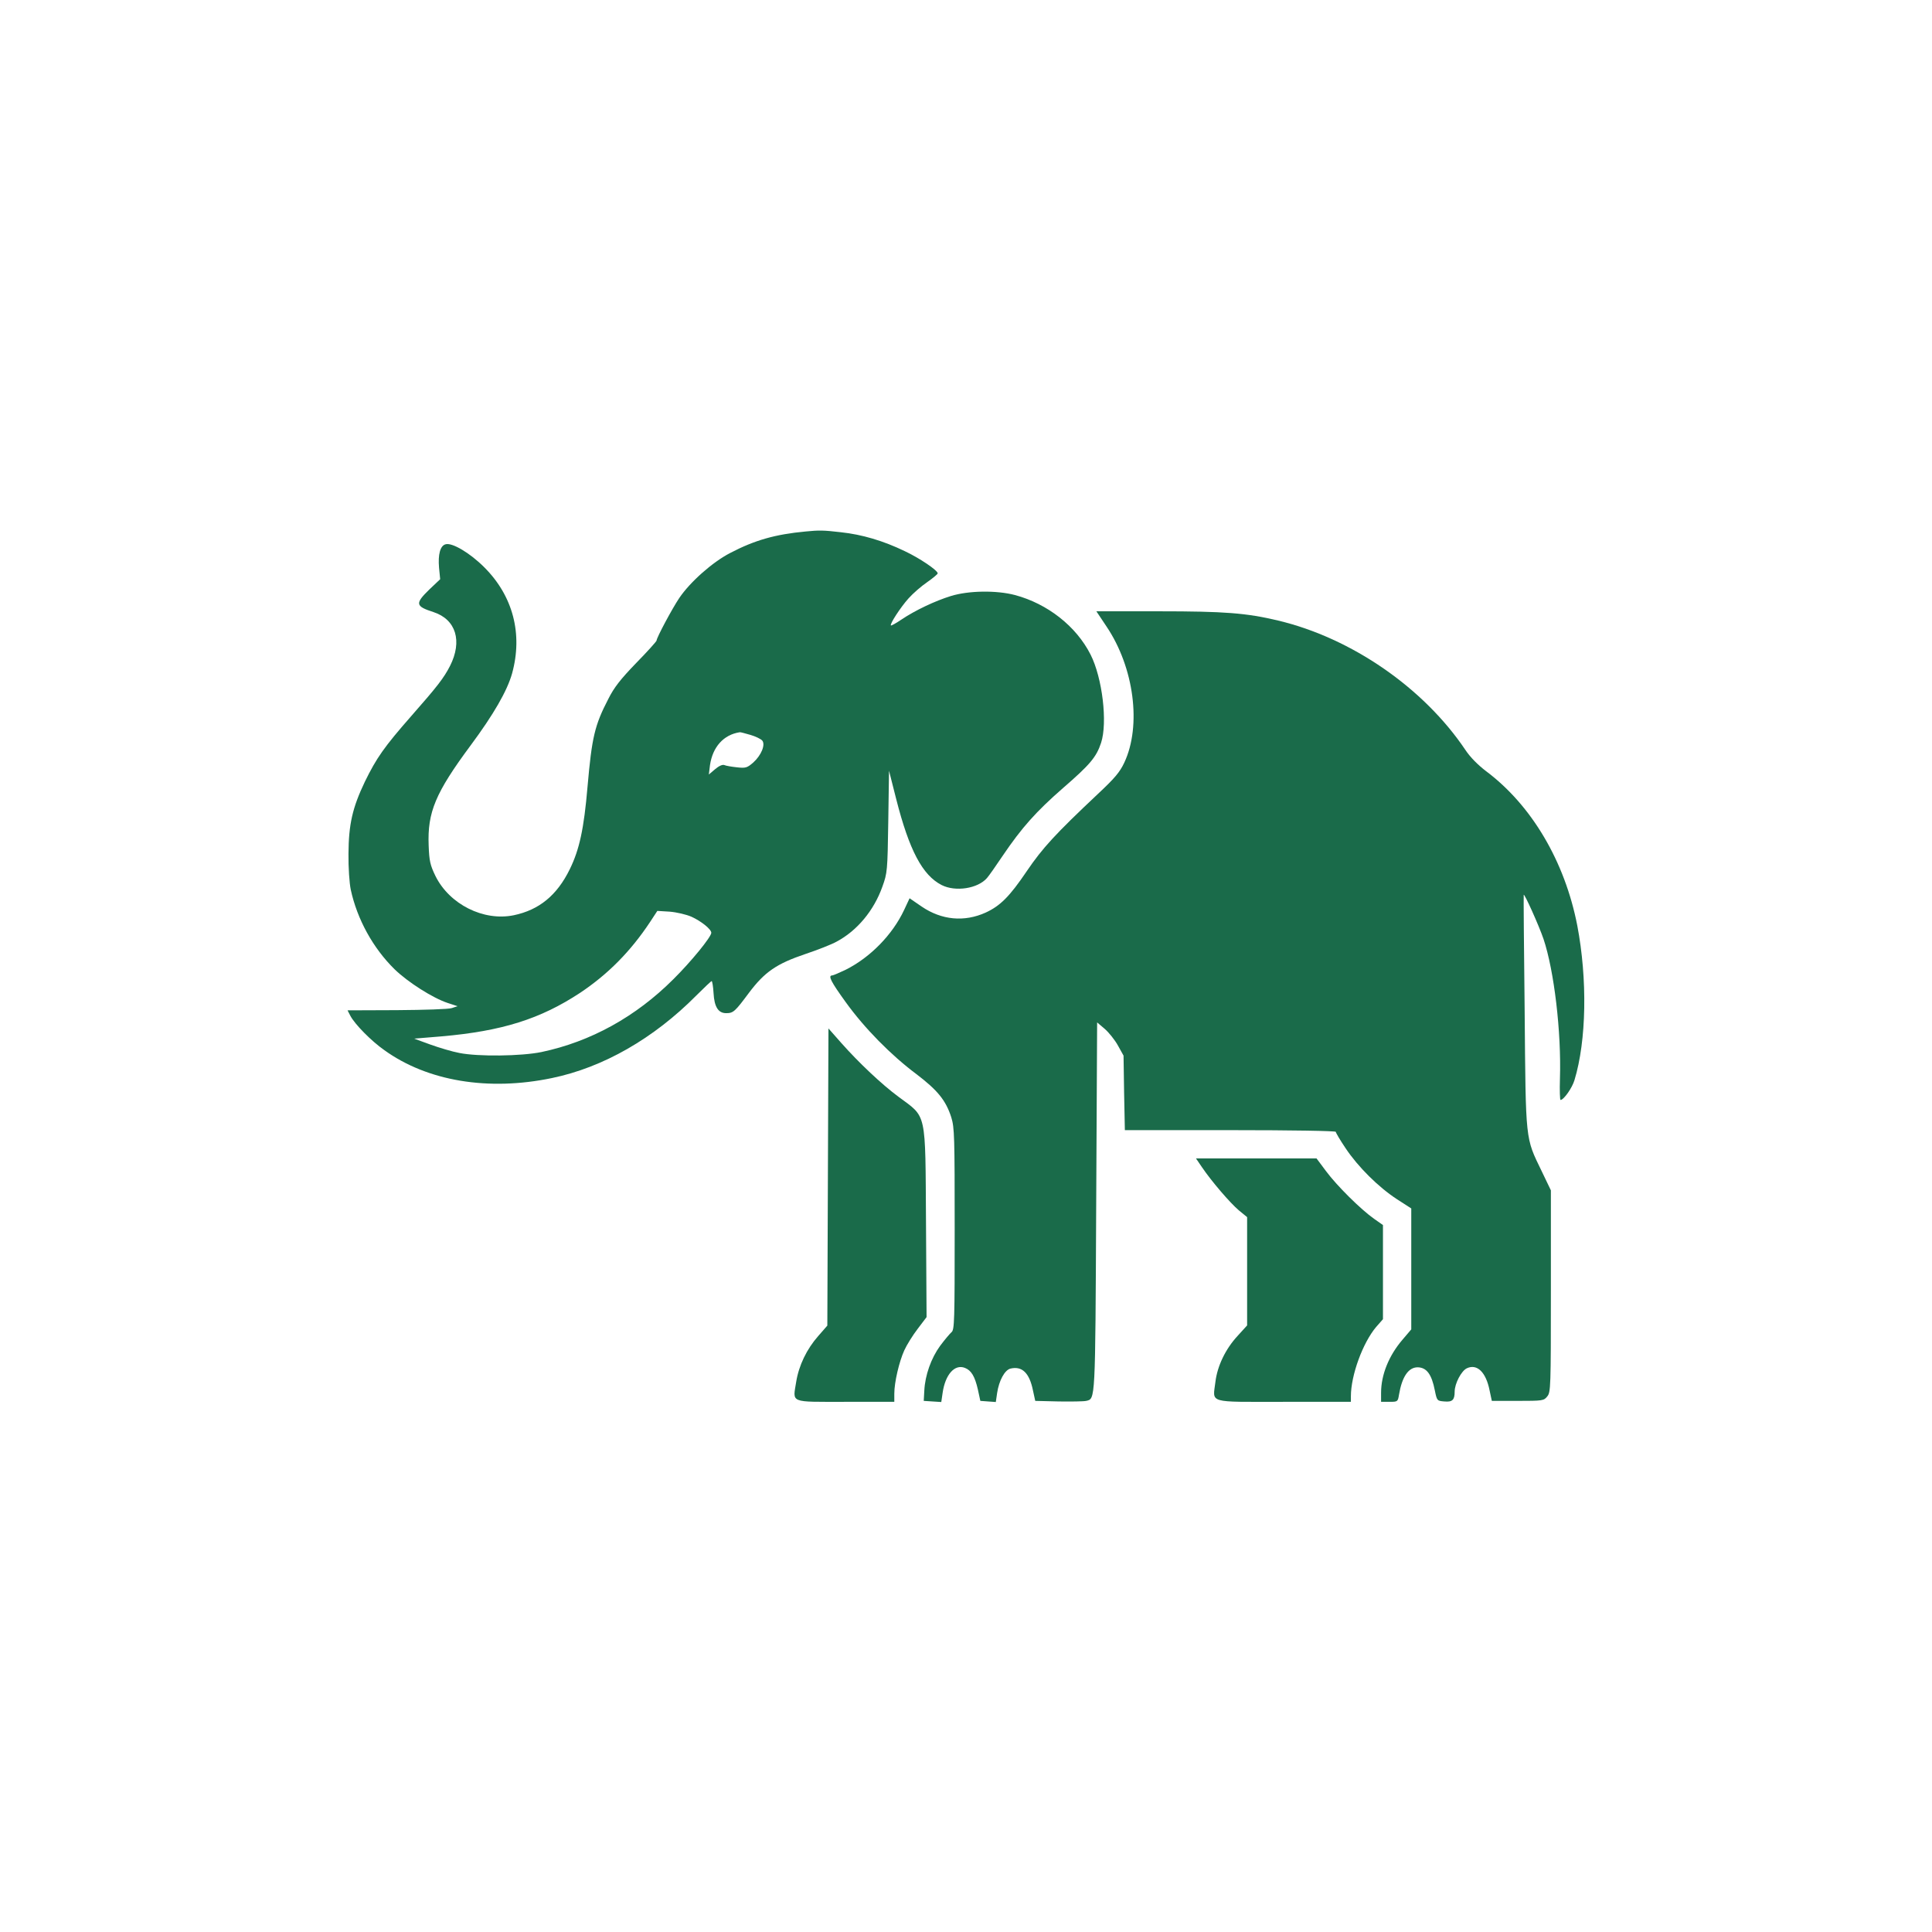
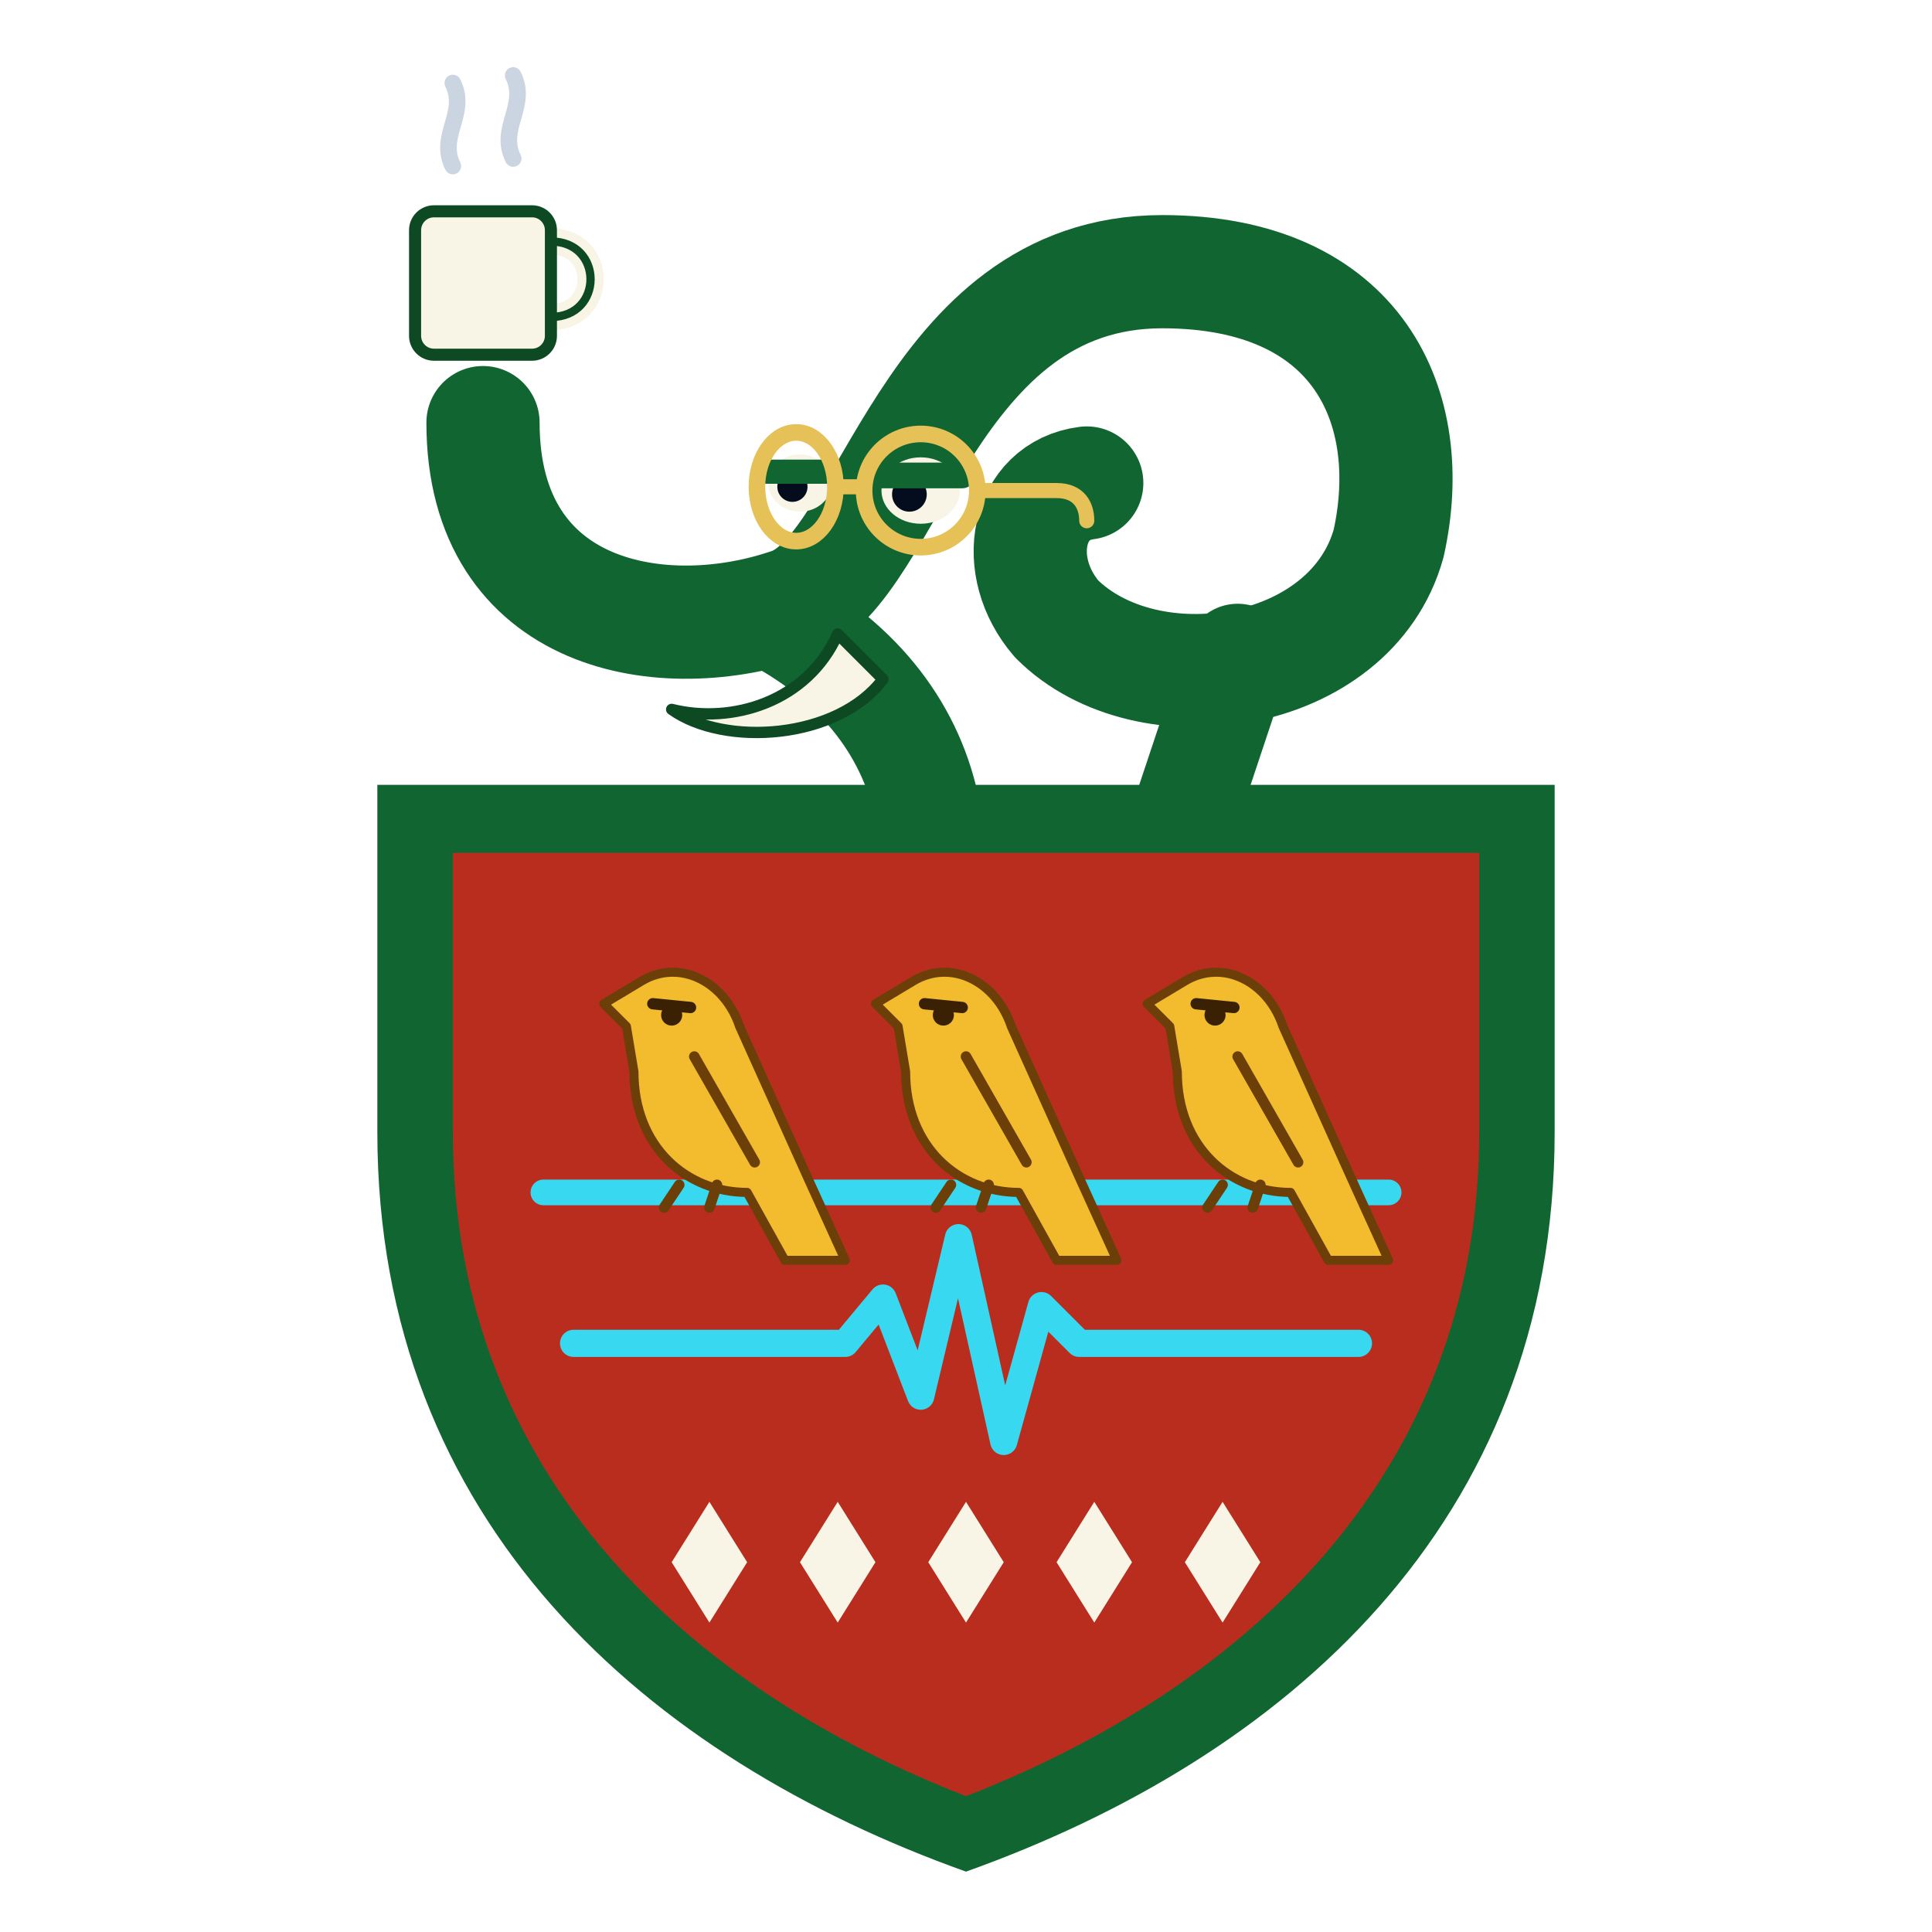
- <svg xmlns="http://www.w3.org/2000/svg" version="1.0" width="1024pt" height="1024pt" viewBox="0 0 1024 1024" preserveAspectRatio="xMidYMid meet">
-   <g transform="translate(0,1024) scale(0.1,-0.1)" fill="#1a6b4a" stroke="none">
-     <path d="M4270 7423 c-161 -15 -270 -46 -400 -114 -93 -48 -212 -153 -270 -239 -37 -55 -120 -210 -120 -225 0 -4 -48 -58 -108 -119 -83 -86 -117 -129 -148 -191 -72 -139 -87 -202 -110 -465 -19 -223 -43 -333 -94 -437 -68 -139 -163 -216 -297 -244 -160 -33 -341 58 -415 208 -28 58 -33 79 -36 162 -7 176 36 279 223 531 121 163 193 288 219 380 58 210 5 412 -148 564 -76 76 -171 132 -205 121 -28 -8 -40 -54 -34 -124 l6 -61 -57 -54 c-77 -75 -75 -89 21 -120 120 -39 155 -154 88 -286 -33 -64 -66 -107 -205 -265 -144 -164 -185 -223 -246 -348 -66 -138 -86 -226 -87 -382 -1 -72 5 -157 12 -190 34 -158 119 -311 232 -422 71 -69 203 -153 282 -179 l52 -17 -30 -10 c-16 -6 -148 -10 -291 -11 l-262 -1 15 -29 c23 -44 110 -133 180 -182 229 -165 552 -218 888 -148 271 56 539 209 766 438 42 42 78 76 81 76 3 0 8 -29 10 -64 4 -73 25 -106 67 -106 38 0 47 9 120 107 84 112 147 155 301 207 63 21 137 50 164 65 109 58 198 165 243 292 26 72 27 83 31 344 l4 270 38 -150 c69 -271 139 -404 241 -456 73 -37 191 -19 240 37 10 11 47 64 84 119 101 149 176 233 319 358 143 124 177 164 202 240 35 107 7 344 -56 468 -76 150 -228 269 -400 315 -98 26 -246 24 -340 -5 -84 -26 -190 -76 -264 -126 -28 -19 -52 -32 -54 -30 -7 7 51 96 93 143 24 27 69 66 100 87 30 21 55 42 55 46 0 16 -96 81 -175 118 -114 55 -226 88 -338 100 -94 11 -116 11 -187 4z m-293 -1078 c28 -8 56 -22 63 -30 18 -22 -5 -78 -47 -116 -33 -29 -41 -31 -87 -26 -28 3 -58 8 -67 12 -10 4 -29 -5 -49 -22 l-33 -28 6 49 c14 97 72 162 158 175 3 1 28 -6 56 -14z m-312 -964 c51 -23 105 -66 105 -85 0 -22 -108 -154 -201 -246 -199 -199 -438 -331 -699 -386 -106 -22 -335 -25 -435 -5 -38 7 -108 28 -155 45 l-85 31 145 12 c321 28 524 92 735 231 148 99 267 219 371 376 l38 58 66 -4 c36 -3 88 -15 115 -27z" />
-     <path d="M5865 6919 c146 -217 186 -525 94 -721 -24 -51 -51 -83 -142 -168 -223 -210 -291 -284 -374 -406 -92 -136 -141 -185 -219 -221 -113 -51 -233 -40 -339 32 l-64 44 -29 -62 c-62 -132 -180 -252 -310 -317 -34 -16 -66 -30 -71 -30 -24 0 -7 -33 71 -141 100 -139 240 -281 375 -382 113 -86 156 -139 185 -229 17 -55 18 -102 18 -593 0 -486 -1 -534 -17 -546 -9 -8 -36 -40 -60 -72 -48 -66 -80 -156 -84 -238 l-3 -54 46 -3 47 -3 7 48 c14 98 64 154 118 133 34 -13 53 -45 69 -115 l13 -60 41 -3 41 -3 7 48 c10 66 40 121 70 129 62 15 101 -22 120 -116 l12 -55 124 -3 c68 -1 134 0 146 3 49 12 48 -12 53 1028 l5 978 40 -34 c22 -19 54 -59 70 -88 l30 -54 3 -197 4 -198 559 0 c332 0 559 -4 559 -9 0 -5 23 -44 52 -87 66 -99 174 -206 272 -270 l76 -49 0 -321 0 -320 -46 -54 c-73 -85 -114 -187 -114 -282 l0 -48 45 0 c43 0 44 1 50 38 16 95 50 145 99 145 47 -1 74 -36 91 -123 11 -54 12 -55 50 -58 43 -4 55 8 55 52 0 43 36 111 65 124 54 25 101 -21 120 -117 l12 -56 137 0 c133 0 139 1 157 24 18 22 19 47 19 557 l0 535 -49 102 c-87 180 -84 150 -90 847 -4 338 -6 616 -5 617 3 10 80 -161 105 -234 56 -167 95 -492 87 -741 -2 -61 0 -112 3 -112 17 0 62 64 74 105 64 210 69 536 15 819 -66 340 -242 638 -484 819 -42 32 -84 74 -109 112 -221 329 -603 593 -993 686 -168 40 -283 49 -631 49 l-332 0 54 -81z" />
-     <path d="M4388 4002 l-3 -788 -48 -55 c-61 -69 -103 -156 -117 -243 -18 -114 -39 -106 261 -106 l259 0 0 43 c0 61 26 171 53 230 13 29 45 80 71 114 l47 62 -3 498 c-4 601 6 557 -146 670 -88 65 -210 180 -303 285 l-68 77 -3 -787z" />
-     <path d="M6371 4053 c51 -75 148 -188 195 -228 l44 -36 0 -287 0 -287 -50 -55 c-65 -70 -108 -161 -118 -244 -14 -116 -47 -106 363 -106 l355 0 0 29 c0 112 63 284 134 368 l36 41 0 249 0 250 -47 33 c-71 50 -198 176 -255 253 l-50 67 -319 0 -320 0 32 -47z" />
+ <svg xmlns="http://www.w3.org/2000/svg" viewBox="0 0 256 256" role="img" aria-label="Dabney.moe minimalist heraldic elephant crest">
+   <defs>
+     <clipPath id="dabney-shield-inner">
+       <path d="M 60 112 H 196 V 150 C 196 196 164 224 128 238 C 92 224 60 196 60 150 Z" />
+     </clipPath>
+   </defs>
+   <g fill="none" stroke="#116530" stroke-linecap="round" stroke-linejoin="round">
+     <path stroke-width="15" d="M 64 56 C 64 82 88 86 105 80 C 118 75 123 36 154 36 C 180 36 188 54 184 72 C 179 90 152 94 140 82 C 134 75 136 65 144 64" />
+     <path stroke-width="14" d="M 103 82 C 114 88 121 97 123 108" />
+     <path stroke-width="14" d="M 164 87 L 157 108" />
+   </g>
+   <path d="M 111 84 C 107 93 97 96 89 94 C 96 99 111 98 117 90 Z" fill="#f8f5e6" stroke="#0d4a23" stroke-width="1.5" stroke-linejoin="round" />
+   <g>
+     <ellipse cx="106" cy="64" rx="4.2" ry="3.8" fill="#f8f5e6" />
+     <circle cx="105" cy="64.5" r="2" fill="#040d1d" />
+     <path d="M 101.5 62.5 H 110.5" stroke="#116530" stroke-width="3.2" stroke-linecap="round" />
+     <ellipse cx="122" cy="65" rx="5.2" ry="4.4" fill="#f8f5e6" />
+     <circle cx="120.5" cy="65.5" r="2.3" fill="#040d1d" />
+     <path d="M 116.5 63 H 127.5" stroke="#116530" stroke-width="3.4" stroke-linecap="round" />
+     <ellipse cx="105.5" cy="64.5" rx="5.2" ry="7.2" fill="none" stroke="#e5c158" stroke-width="2.2" />
+     <circle cx="122" cy="65" r="7.5" fill="none" stroke="#e5c158" stroke-width="2.2" />
+     <path d="M 110.7 64.5 H 114.5 M 129.5 65 H 140 C 143 65 144 67 144 69" fill="none" stroke="#e5c158" stroke-width="2" stroke-linecap="round" />
+   </g>
+   <g>
+     <path d="M 60 22 C 58 18 62 15 60 11 M 68 21 C 66 17 70 14 68 10" fill="none" stroke="#cbd5e1" stroke-width="2.2" stroke-linecap="round" />
+     <path d="M 73 32 C 80 32 80 42 73 42" fill="none" stroke="#f8f5e6" stroke-width="3.5" stroke-linecap="round" />
+     <path d="M 73 32 C 80 32 80 42 73 42" fill="none" stroke="#0d4a23" stroke-width="1.1" stroke-linecap="round" />
+     <rect x="55" y="28" width="18" height="19" rx="2.5" fill="#f8f5e6" stroke="#0d4a23" stroke-width="1.6" />
+   </g>
+   <path d="M 50 104 H 206 V 150 C 206 202 170 233 128 248 C 86 233 50 202 50 150 Z" fill="#116530" />
+   <path d="M 60 113 H 196 V 150 C 196 196 164 224 128 238 C 92 224 60 196 60 150 Z" fill="#b92d1f" />
+   <g clip-path="url(#dabney-shield-inner)">
+     <line x1="72" y1="158" x2="184" y2="158" stroke="#38d9f0" stroke-width="3.4" stroke-linecap="round" />
+     <g fill="#f2bc2e" stroke="#6b3f07" stroke-width="1.2" stroke-linejoin="round">
+       <path d="M 80 133 L 85 130 C 90 127 96 130 98 136 L 107 156 L 112 167 L 104 167 L 99 158 C 91 158 84 152 84 142 L 83 136 Z" />
+       <path d="M 92 140 L 100 154 M 90 157 L 88 160 M 95 157 L 94 160" fill="none" stroke="#6b3f07" stroke-width="1.4" stroke-linecap="round" />
+       <circle cx="89" cy="134.5" r="1.4" fill="#3a2104" stroke="none" />
+       <line x1="86.5" y1="133" x2="91.5" y2="133.5" stroke="#3a2104" stroke-width="1.5" stroke-linecap="round" />
+       <path d="M 116 133 L 121 130 C 126 127 132 130 134 136 L 143 156 L 148 167 L 140 167 L 135 158 C 127 158 120 152 120 142 L 119 136 Z" />
+       <path d="M 128 140 L 136 154 M 126 157 L 124 160 M 131 157 L 130 160" fill="none" stroke="#6b3f07" stroke-width="1.4" stroke-linecap="round" />
+       <circle cx="125" cy="134.5" r="1.4" fill="#3a2104" stroke="none" />
+       <line x1="122.5" y1="133" x2="127.5" y2="133.5" stroke="#3a2104" stroke-width="1.5" stroke-linecap="round" />
+       <path d="M 152 133 L 157 130 C 162 127 168 130 170 136 L 179 156 L 184 167 L 176 167 L 171 158 C 163 158 156 152 156 142 L 155 136 Z" />
+       <path d="M 164 140 L 172 154 M 162 157 L 160 160 M 167 157 L 166 160" fill="none" stroke="#6b3f07" stroke-width="1.4" stroke-linecap="round" />
+       <circle cx="161" cy="134.5" r="1.4" fill="#3a2104" stroke="none" />
+       <line x1="158.5" y1="133" x2="163.5" y2="133.5" stroke="#3a2104" stroke-width="1.5" stroke-linecap="round" />
+     </g>
+     <polyline points="76,178 112,178 117,172 122,185 127,164 133,191 138,173 143,178 180,178" fill="none" stroke="#38d9f0" stroke-width="3.6" stroke-linecap="round" stroke-linejoin="round" />
+     <g fill="#f8f5e6">
+       <polygon points="94,199 99,207 94,215 89,207" />
+       <polygon points="111,199 116,207 111,215 106,207" />
+       <polygon points="128,199 133,207 128,215 123,207" />
+       <polygon points="145,199 150,207 145,215 140,207" />
+       <polygon points="162,199 167,207 162,215 157,207" />
+     </g>
  </g>
</svg>
